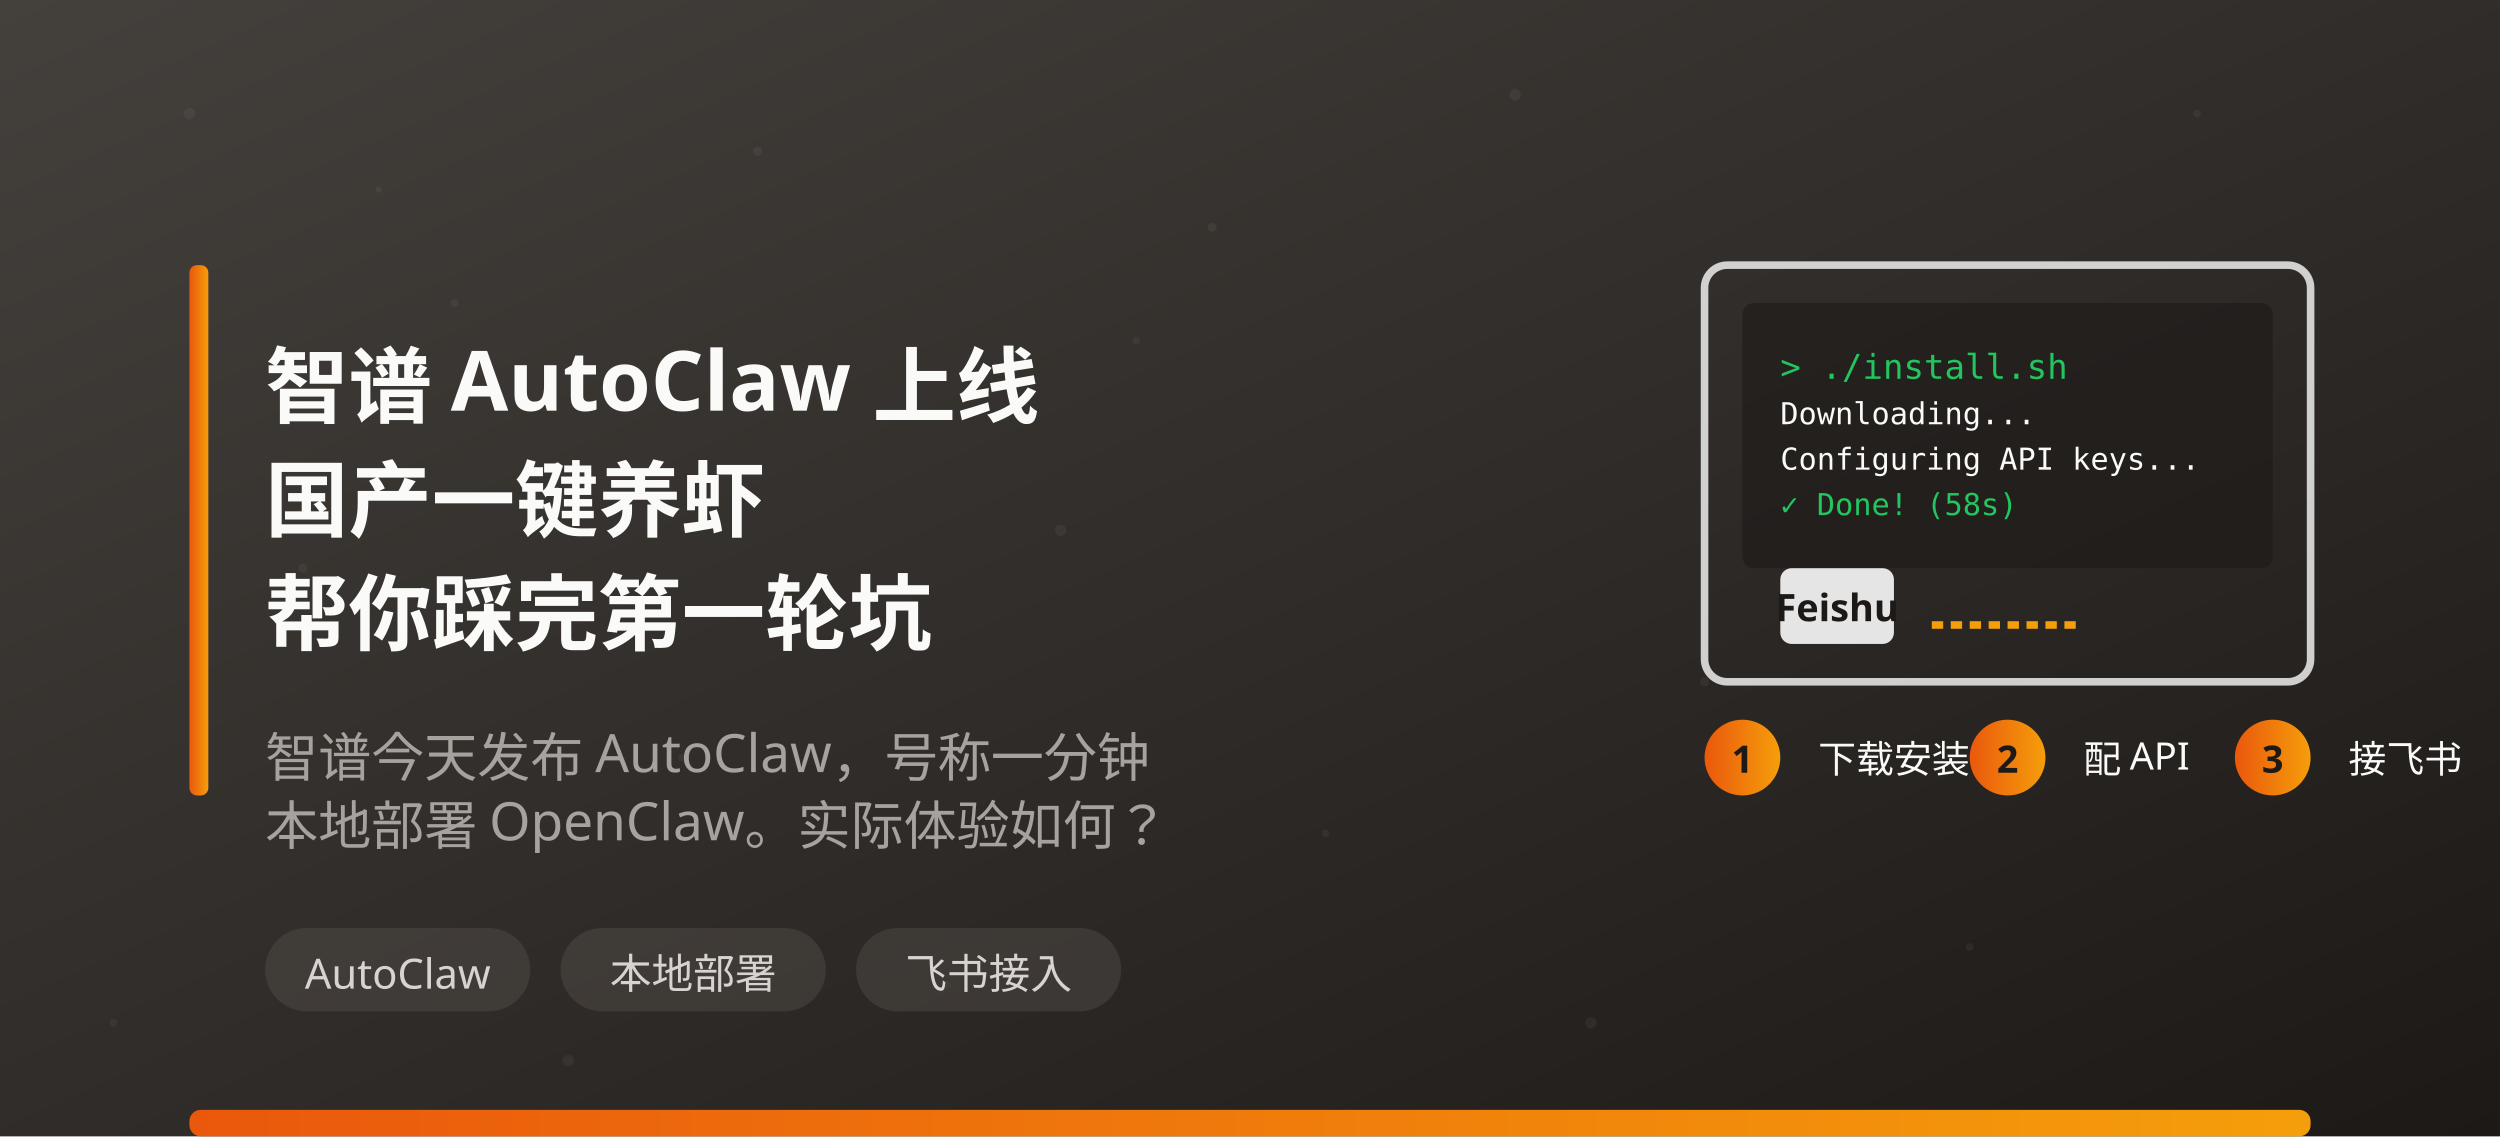
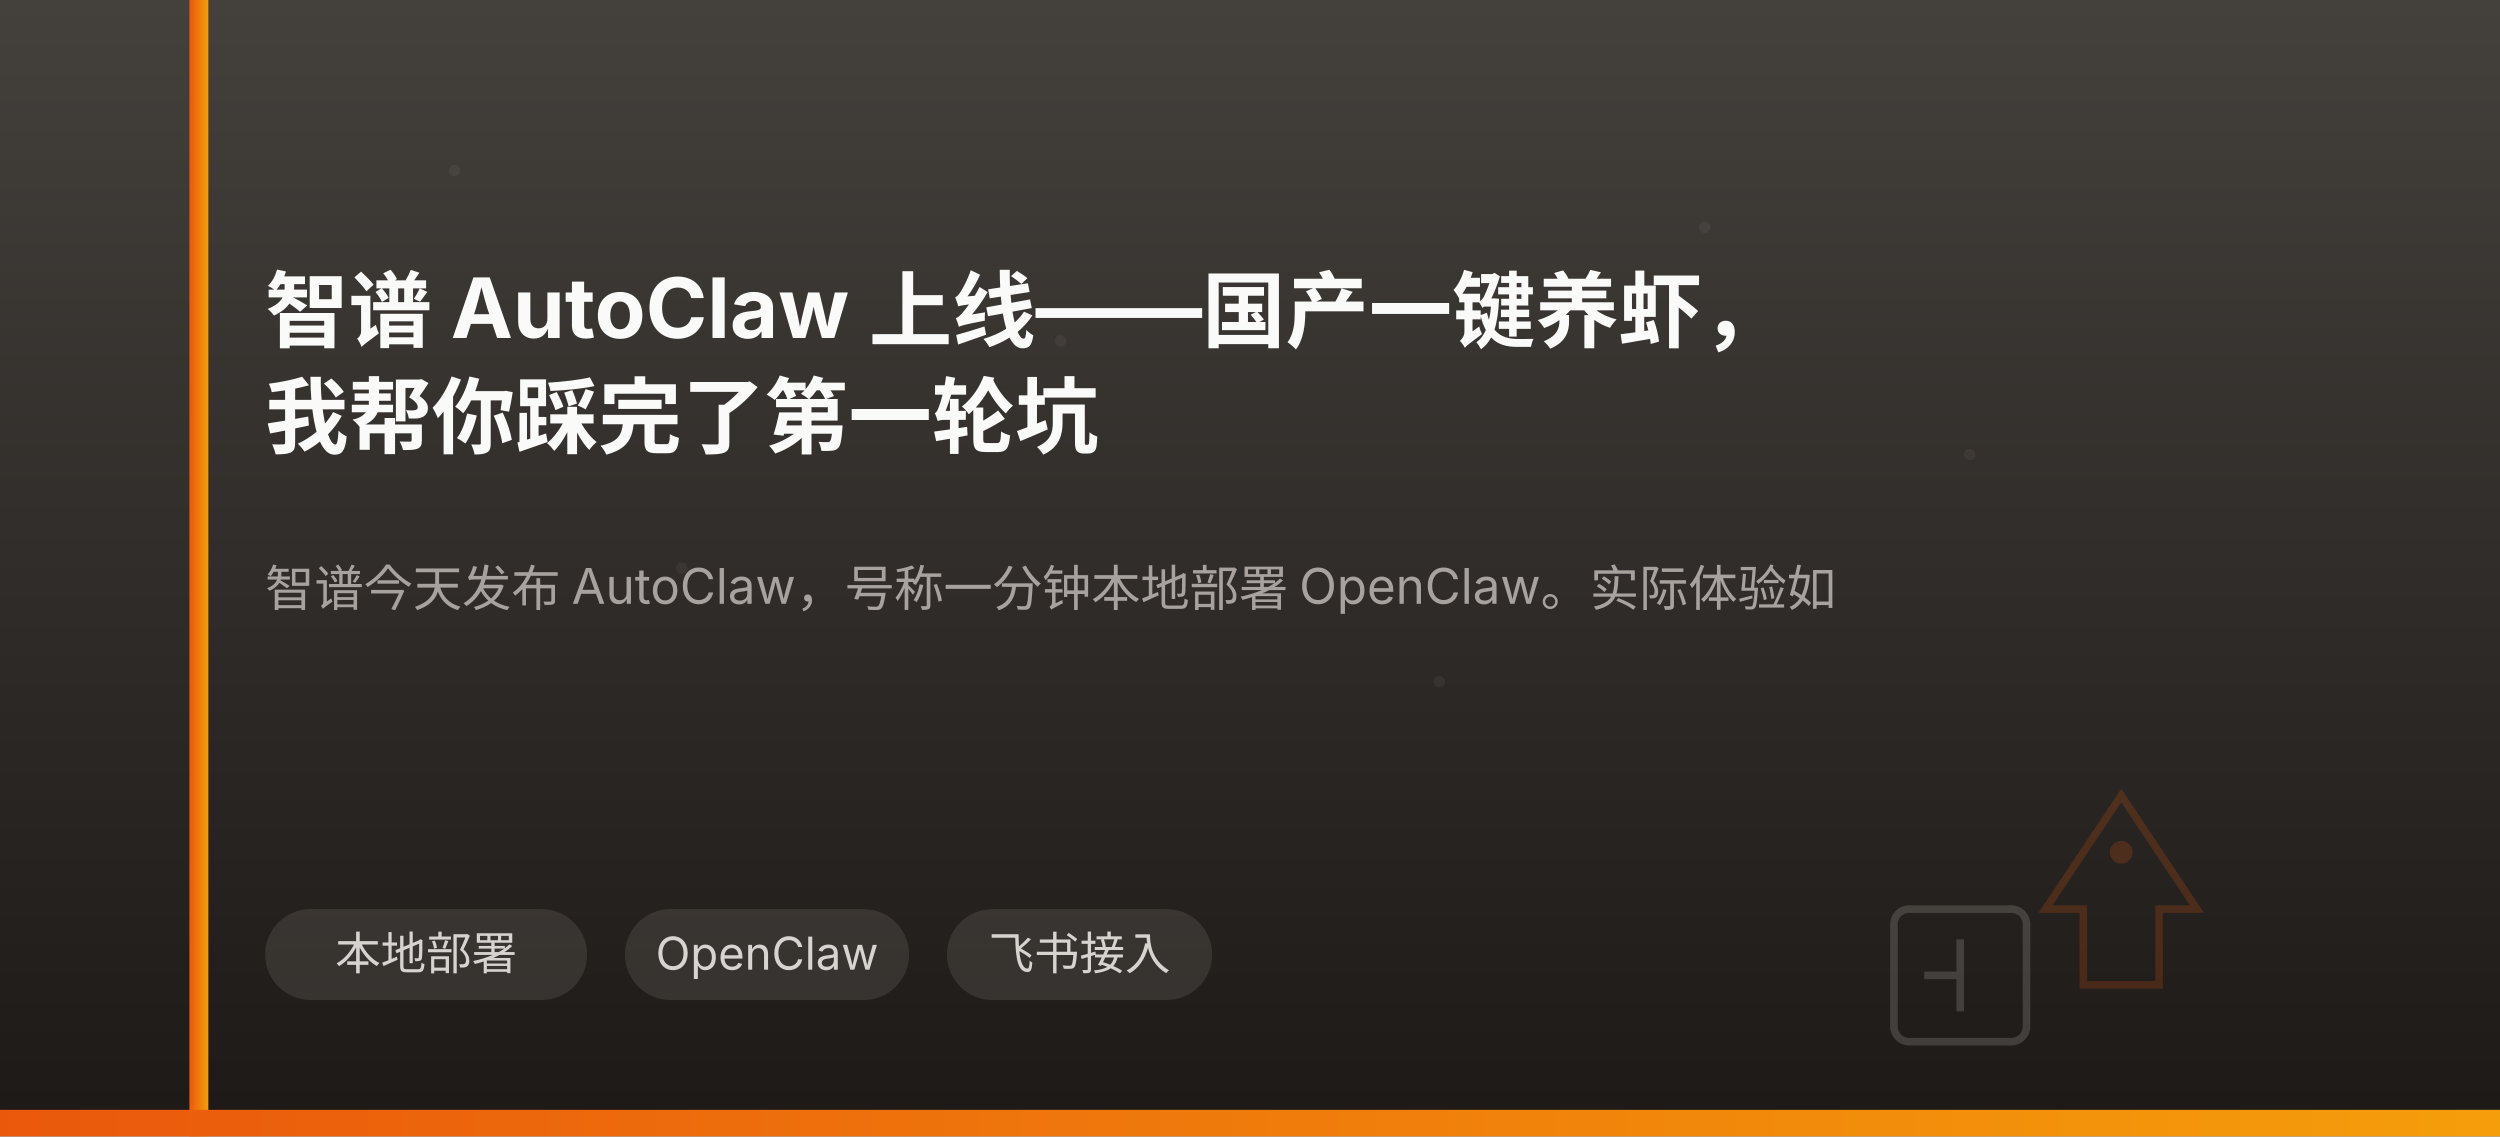
- <svg xmlns="http://www.w3.org/2000/svg" viewBox="0 0 660 300" width="660" height="300">
+ <svg xmlns="http://www.w3.org/2000/svg" viewBox="0 0 660 300">
  <defs>
-     <linearGradient id="bgGrad" x1="0%" y1="0%" x2="100%" y2="100%">
+     <linearGradient id="bg" x1="0%" y1="0%" x2="0%" y2="100%">
      <stop offset="0%" style="stop-color:#44403C" />
      <stop offset="100%" style="stop-color:#1C1917" />
    </linearGradient>
-     <linearGradient id="accentGrad" x1="0%" y1="0%" x2="100%" y2="0%">
+     <linearGradient id="accent" x1="0%" y1="0%" x2="100%" y2="0%">
      <stop offset="0%" style="stop-color:#EA580C" />
      <stop offset="100%" style="stop-color:#F59E0B" />
    </linearGradient>
-     <filter id="textureFilter">
-       <feTurbulence type="fractalNoise" baseFrequency="0.8" numOctaves="4" result="noise" />
-       <feColorMatrix type="saturate" values="0" />
-       <feComponentTransfer>
-         <feFuncR type="linear" slope="0.3" />
-         <feFuncG type="linear" slope="0.3" />
-         <feFuncB type="linear" slope="0.3" />
-       </feComponentTransfer>
-     </filter>
  </defs>
-   <rect width="660" height="300" fill="url(#bgGrad)" />
-   <g opacity="0.06" fill="#D6D3D1">
-     <circle cx="50" cy="30" r="1.5" />
-     <circle cx="120" cy="80" r="1" />
-     <circle cx="200" cy="40" r="1.2" />
-     <circle cx="300" cy="90" r="1" />
-     <circle cx="400" cy="25" r="1.5" />
-     <circle cx="550" cy="70" r="1" />
-     <circle cx="80" cy="150" r="1.2" />
-     <circle cx="180" cy="200" r="1" />
-     <circle cx="280" cy="140" r="1.5" />
-     <circle cx="350" cy="220" r="1" />
-     <circle cx="450" cy="180" r="1.2" />
-     <circle cx="520" cy="250" r="1" />
-     <circle cx="30" cy="270" r="1" />
-     <circle cx="150" cy="280" r="1.5" />
-     <circle cx="250" cy="260" r="1" />
-     <circle cx="480" cy="120" r="1.2" />
-     <circle cx="600" cy="200" r="1" />
-     <circle cx="100" cy="50" r="0.8" />
-     <circle cx="320" cy="60" r="1.2" />
-     <circle cx="580" cy="30" r="1" />
-     <circle cx="420" cy="270" r="1.5" />
+   <rect width="660" height="300" fill="url(#bg)" />
+   <g opacity="0.06">
+     <circle cx="120" cy="45" r="1.5" fill="#D6D3D1" />
+     <circle cx="280" cy="90" r="1.5" fill="#D6D3D1" />
+     <circle cx="450" cy="60" r="1.5" fill="#D6D3D1" />
+     <circle cx="180" cy="150" r="1.5" fill="#D6D3D1" />
+     <circle cx="380" cy="180" r="1.5" fill="#D6D3D1" />
+     <circle cx="520" cy="120" r="1.5" fill="#D6D3D1" />
  </g>
-   <rect x="50" y="70" width="5" height="140" fill="url(#accentGrad)" rx="2" />
-   <text x="70" y="110" font-family="system-ui, sans-serif" font-size="22" font-weight="bold" fill="#FAFAF9">智谱 AutoClaw 上线</text>
-   <text x="70" y="140" font-family="system-ui, sans-serif" font-size="22" font-weight="bold" fill="#FAFAF9">国产一键养虾</text>
-   <text x="70" y="170" font-family="system-ui, sans-serif" font-size="22" font-weight="bold" fill="#FAFAF9">帮你踩完第一轮坑</text>
-   <text x="70" y="205" font-family="system-ui, sans-serif" font-size="14" fill="#A8A29E">智谱今天发布 AutoClaw，号称一分钟</text>
-   <text x="70" y="223" font-family="system-ui, sans-serif" font-size="14" fill="#A8A29E">本地部署 OpenClaw。实际体验如何？</text>
-   <g transform="translate(70, 245)">
-     <rect width="70" height="22" rx="11" fill="#57534E" opacity="0.4" />
-     <text x="35" y="16" font-family="system-ui, sans-serif" font-size="11" fill="#D6D3D1" text-anchor="middle">AutoClaw</text>
+   <rect x="50" y="0" width="5" height="300" fill="url(#accent)" />
+   <text x="70" y="90" font-family="system-ui, -apple-system, sans-serif" font-size="22" font-weight="bold" fill="#FAFAF9">
+     <tspan x="70" dy="0">智谱 AutoClaw 上线——国产一键养虾，</tspan>
+     <tspan x="70" dy="28">我帮你踩完了第一轮坑</tspan>
+   </text>
+   <text x="70" y="160" font-family="system-ui, -apple-system, sans-serif" font-size="13" fill="#A8A29E">
+     智谱今天发布 AutoClaw，号称一分钟本地部署 OpenClaw。实际体验如
+   </text>
+   <g transform="translate(70, 240)">
+     <rect width="85" height="24" rx="12" fill="#57534E" opacity="0.4" />
+     <text x="42.5" y="16" font-family="system-ui, -apple-system, sans-serif" font-size="12" fill="#D6D3D1" text-anchor="middle">本地部署</text>
  </g>
-   <g transform="translate(148, 245)">
-     <rect width="70" height="22" rx="11" fill="#57534E" opacity="0.4" />
-     <text x="35" y="16" font-family="system-ui, sans-serif" font-size="11" fill="#D6D3D1" text-anchor="middle">本地部署</text>
+   <g transform="translate(165, 240)">
+     <rect width="75" height="24" rx="12" fill="#57534E" opacity="0.4" />
+     <text x="37.5" y="16" font-family="system-ui, -apple-system, sans-serif" font-size="12" fill="#D6D3D1" text-anchor="middle">OpenClaw</text>
  </g>
-   <g transform="translate(226, 245)">
-     <rect width="70" height="22" rx="11" fill="#57534E" opacity="0.4" />
-     <text x="35" y="16" font-family="system-ui, sans-serif" font-size="11" fill="#D6D3D1" text-anchor="middle">飞书接入</text>
+   <g transform="translate(250, 240)">
+     <rect width="70" height="24" rx="12" fill="#57534E" opacity="0.4" />
+     <text x="35" y="16" font-family="system-ui, -apple-system, sans-serif" font-size="12" fill="#D6D3D1" text-anchor="middle">飞书接入</text>
  </g>
-   <g transform="translate(430, 50)">
-     <rect x="20" y="20" width="160" height="110" rx="6" fill="none" stroke="#FAFAF9" stroke-width="2" opacity="0.8" />
-     <rect x="30" y="30" width="140" height="70" rx="3" fill="#1C1917" opacity="0.6" />
-     <text x="40" y="50" font-family="monospace" font-size="9" fill="#22C55E">&gt; ./install.sh</text>
-     <text x="40" y="62" font-family="monospace" font-size="8" fill="#FAFAF9">Downloading...</text>
-     <text x="40" y="74" font-family="monospace" font-size="8" fill="#FAFAF9">Configuring API keys...</text>
-     <text x="40" y="86" font-family="monospace" font-size="8" fill="#22C55E">✓ Done! (58s)</text>
-     <rect x="40" y="100" width="30" height="20" rx="3" fill="#FAFAF9" opacity="0.9" />
-     <text x="55" y="114" font-family="system-ui, sans-serif" font-size="10" font-weight="bold" fill="#1C1917" text-anchor="middle">Feishu</text>
-     <path d="M80 115 L120 115" stroke="#F59E0B" stroke-width="2" stroke-dasharray="3,2" marker-end="url(#arrowhead)" />
-     <g transform="translate(0, 145)">
-       <circle cx="30" cy="5" r="10" fill="url(#accentGrad)" />
-       <text x="30" y="9" font-family="system-ui, sans-serif" font-size="10" fill="#1C1917" text-anchor="middle" font-weight="bold">1</text>
-       <text x="50" y="9" font-family="system-ui, sans-serif" font-size="10" fill="#FAFAF9">下载安装</text>
-       <circle cx="100" cy="5" r="10" fill="url(#accentGrad)" />
-       <text x="100" y="9" font-family="system-ui, sans-serif" font-size="10" fill="#1C1917" text-anchor="middle" font-weight="bold">2</text>
-       <text x="120" y="9" font-family="system-ui, sans-serif" font-size="10" fill="#FAFAF9">配 API</text>
-       <circle cx="170" cy="5" r="10" fill="url(#accentGrad)" />
-       <text x="170" y="9" font-family="system-ui, sans-serif" font-size="10" fill="#1C1917" text-anchor="middle" font-weight="bold">3</text>
-       <text x="190" y="9" font-family="system-ui, sans-serif" font-size="10" fill="#FAFAF9">接飞书</text>
-     </g>
+   <g transform="translate(540, 210)" opacity="0.2">
+     <path d="M0,30 L20,0 L40,30 L30,30 L30,50 L10,50 L10,30 Z" fill="none" stroke="#EA580C" stroke-width="2" />
+     <circle cx="20" cy="15" r="3" fill="#EA580C" />
  </g>
-   <rect x="50" y="293" width="560" height="7" fill="url(#accentGrad)" rx="3" />
+   <g transform="translate(500, 240)" opacity="0.25">
+     <rect x="0" y="0" width="35" height="35" rx="4" fill="none" stroke="#A8A29E" stroke-width="2" />
+     <path d="M8,17.5 L17.5,17.5 M17.5,8 L17.5,27" stroke="#A8A29E" stroke-width="2" />
+   </g>
+   <rect x="0" y="293" width="660" height="7" fill="url(#accent)" />
</svg>
